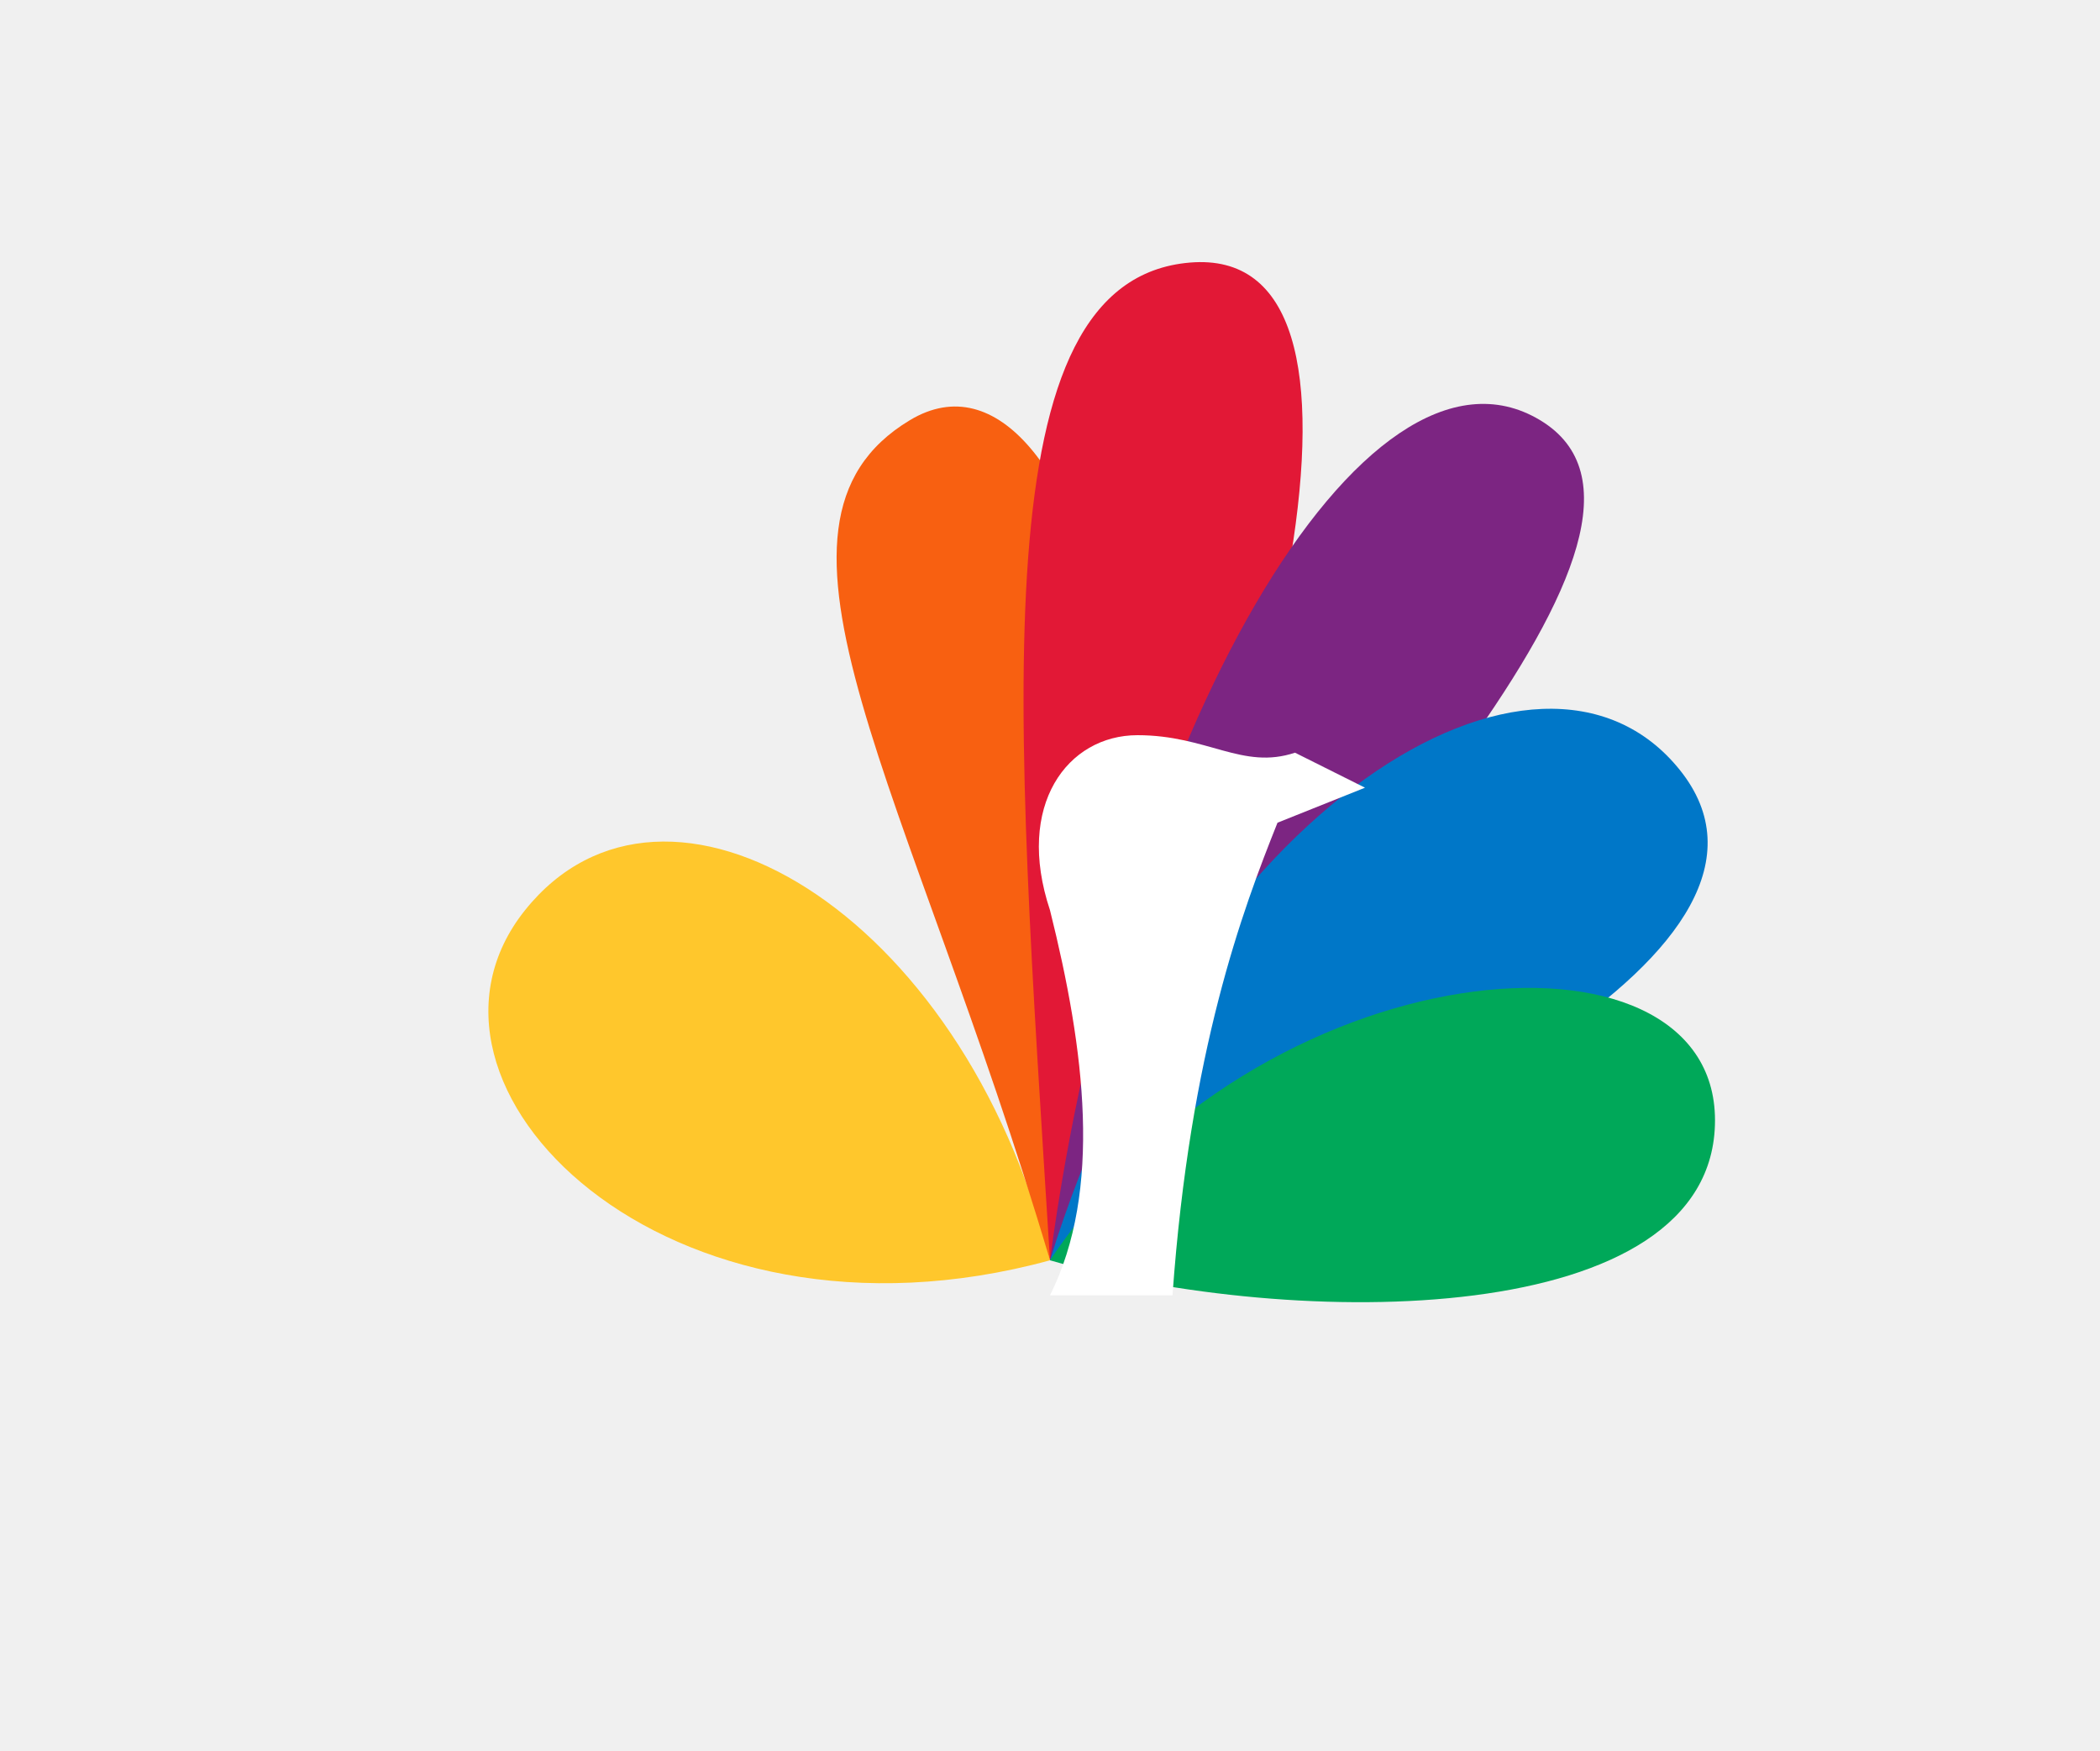
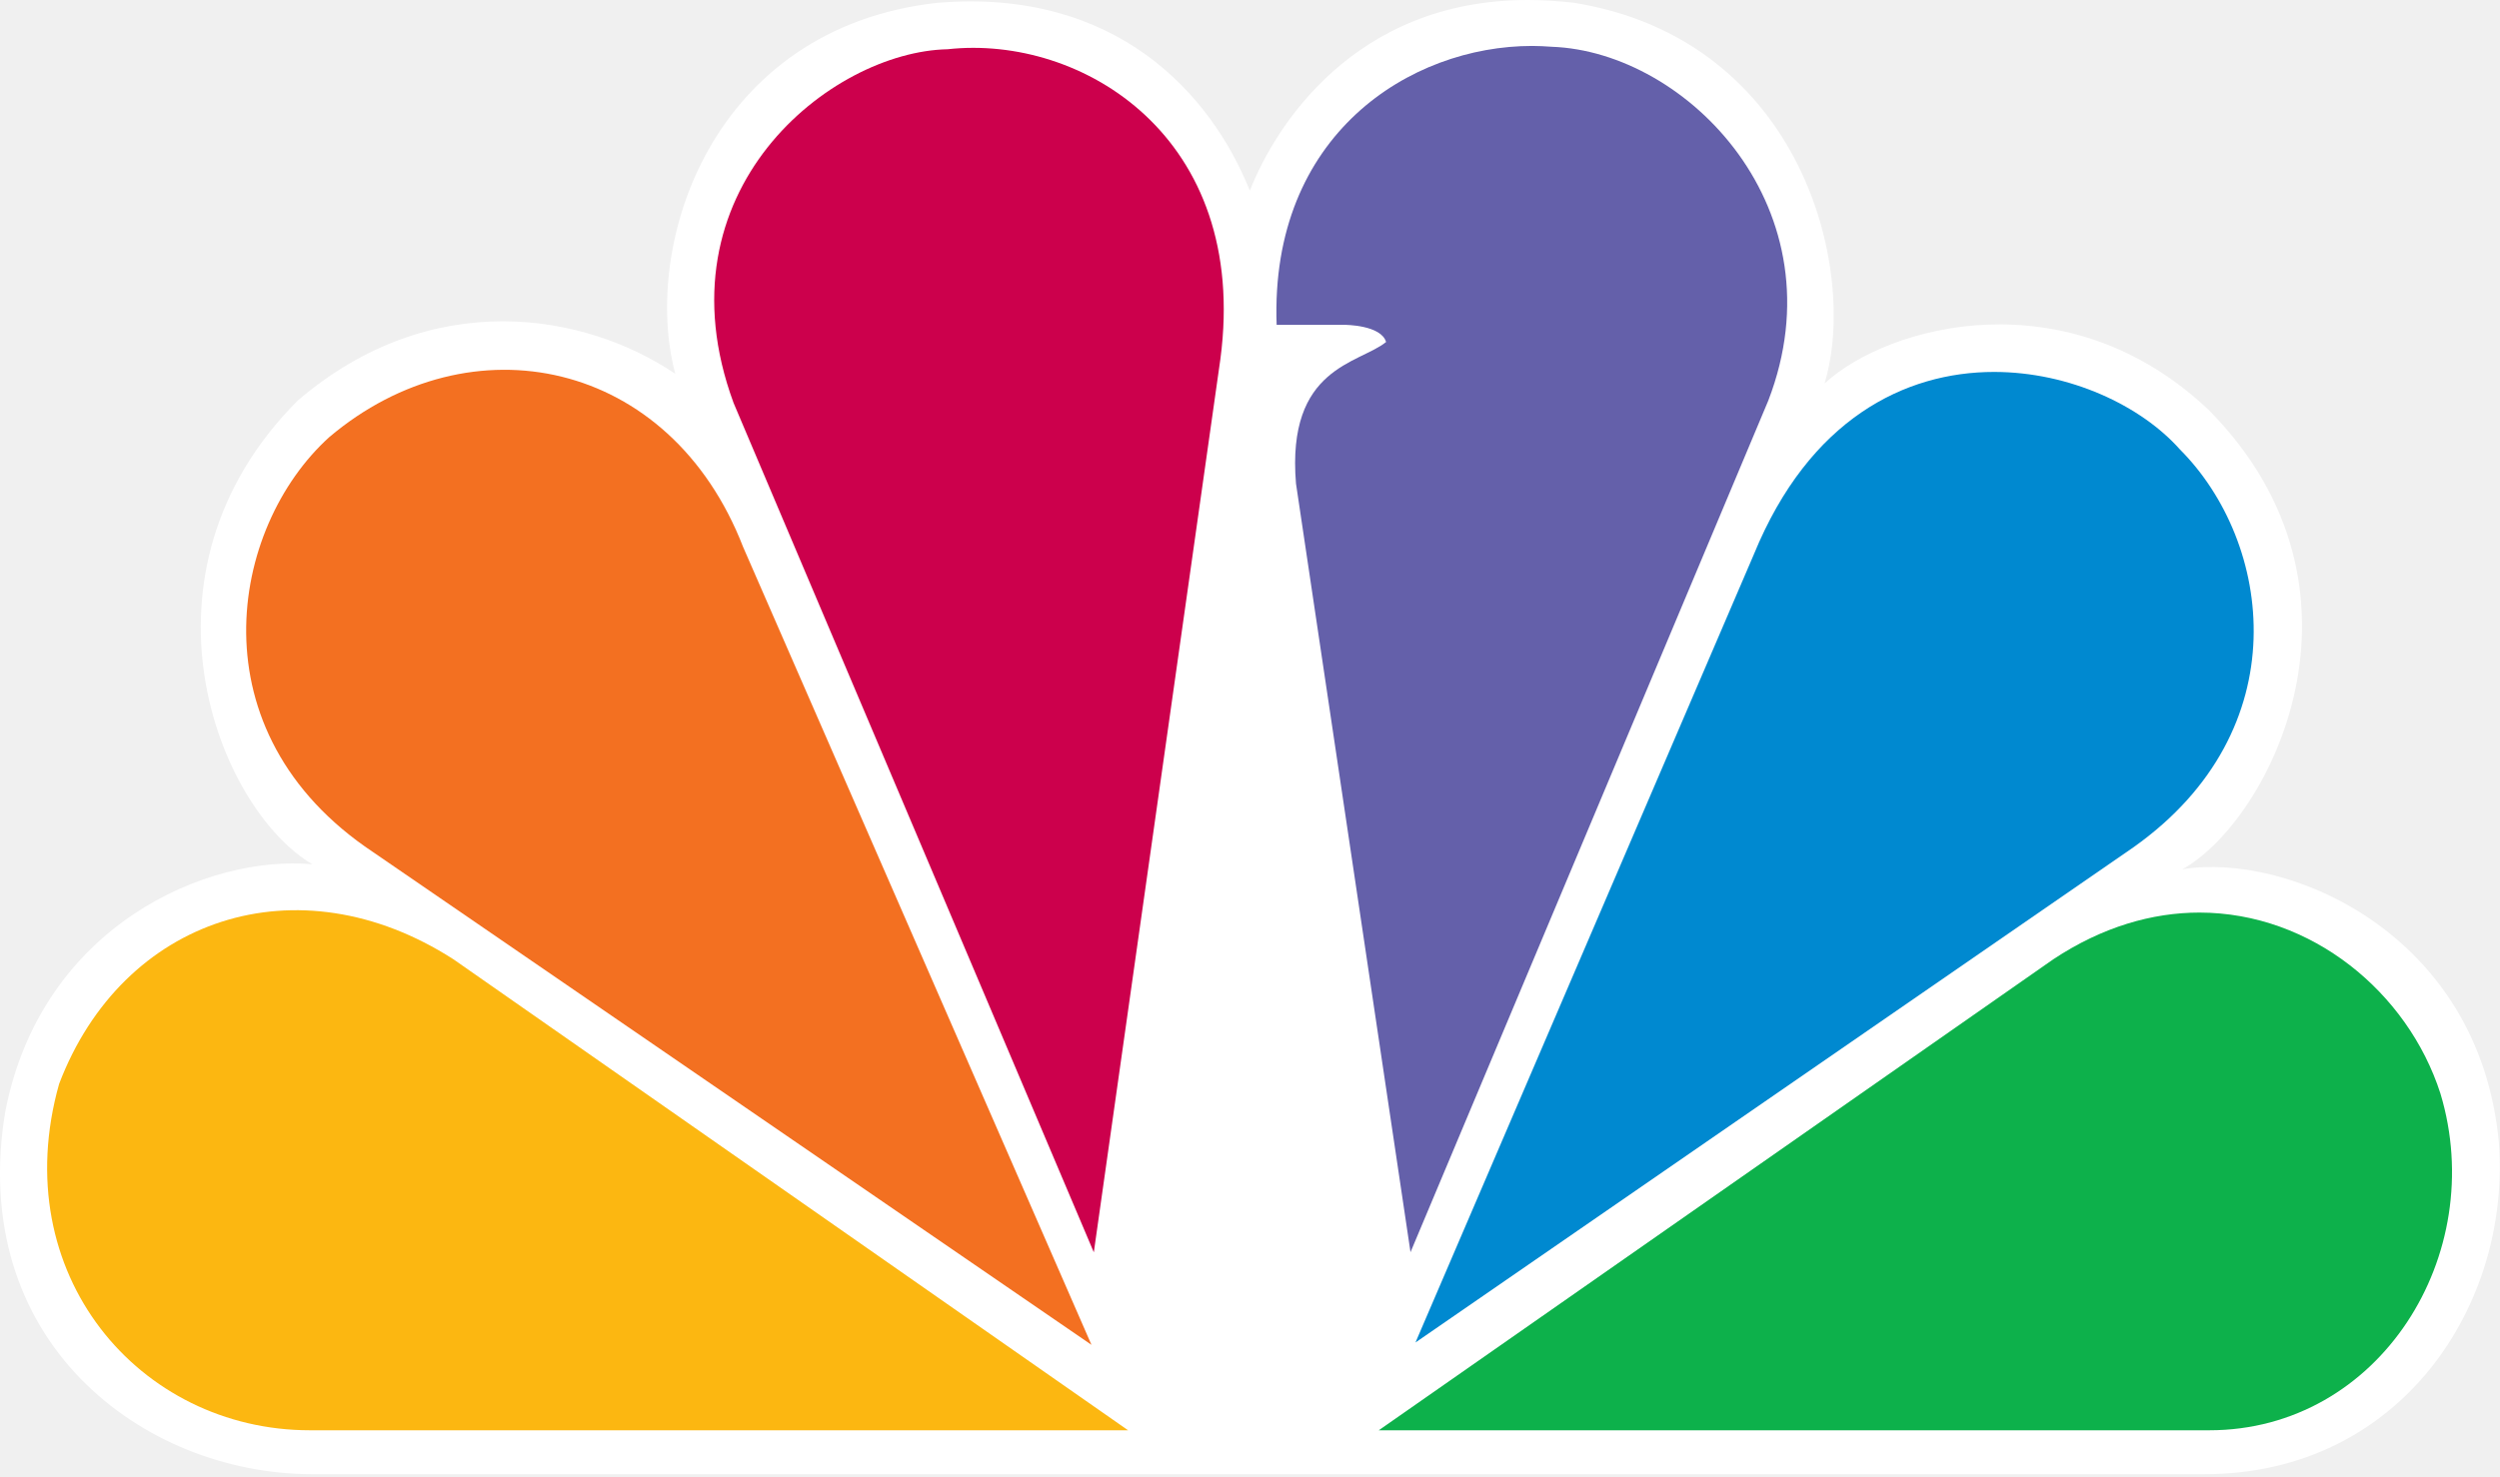
- <svg xmlns="http://www.w3.org/2000/svg" viewBox="0 0 120 100" width="100%" height="100%">
-   <path d="M 60 72 C 55 52 38 42 30 52 C 22 62 38 78 60 72 Z" fill="#FFC72C" />
-   <path d="M 60 72 C 52 45 42 30 52 24 C 62 18 70 48 60 72 Z" fill="#F86011" />
-   <path d="M 60 72 C 58 40 56 16 68 15 C 80 14 74 42 60 72 Z" fill="#E21836" />
-   <path d="M 60 72 C 64 42 78 18 88 24 C 98 30 76 52 60 72 Z" fill="#7C2582" />
-   <path d="M 60 72 C 68 46 88 34 96 44 C 104 54 80 66 60 72 Z" fill="#0077C8" />
-   <path d="M 60 72 C 72 54 98 52 98 64 C 98 76 74 76 60 72 Z" fill="#00A859" />
-   <path d="M 60 74 C 63 68 62 60 60 52 C 58 46 61 42 65 42 C 69 42 71 44 74 43 L 78 45 L 73 47 C 71 52 68 60 67 74 Z" fill="#FFFFFF" />
+ <svg xmlns="http://www.w3.org/2000/svg" viewBox="0 0 567 335" width="100%" height="100%">
+   <path fill="#FFFFFF" d="M283.575,43.267c-8.844-22.077-30.385-45.92-70.727-42.645 c-51.391,5.587-67.406,54.837-59.641,84.219c-20.467-13.86-55.272-19.955-85.651,6.067c-39.223,39.319-18.243,92.492,3.319,105.247 c-23.764-2.201-61.321,13.857-69.63,55.861c-8.839,52.152,30.918,82.555,69.63,82.555h429.281c44.766,0,69.605-38.727,66.818-75.25 c-4.393-47.667-48.012-65.956-71.805-62.038c19.879-11.09,46.43-63.189,6.059-104.146c-32.045-30.48-72.898-19.391-87.262-6.096 c7.744-25.463-4.953-78.098-56.93-86.424C353.446,0.215,349.987,0,346.69,0C307.012,0.004,289.173,29.007,283.575,43.267" />
+   <path fill="#fcb711" d="M70.316,324.607h185.638L102.89,217.72 c-35.36-22.72-75.123-9.426-89.477,28.276C1.246,289.156,31.625,324.607,70.316,324.607" />
+   <path fill="#f37021" d="M74.707,99.207c-22.665,20.517-30.914,67.005,9.943,94.181 l162.993,111.825l-79.031-181.059C152.052,81.428,106.748,72.111,74.707,99.207" />
+   <path fill="#cc004c" d="M215.012,11.176c-26.494,0.539-66.277,32.09-48.572,80.268 l81.736,192.771l28.723-202.758C283.546,31.076,245.419,7.819,215.012,11.176" />
+   <path fill="#6460aa" d="M289.657,73.725h15.455c0,0,8.254,0,9.377,3.893 c-6.082,4.967-22.639,5.589-20.441,32.121l25.984,174.45l81.18-193.278c16.605-43.155-18.25-79.196-49.168-80.298 c-1.443-0.104-2.893-0.188-4.391-0.188C319.901,10.424,288.1,30.592,289.657,73.725" />
+   <path fill="#0089d0" d="M397.944,125.795l-76.785,178.886l162.947-112.415 c37.561-26.642,31.502-69.236,10.477-90.289c-8.814-9.909-24.998-17.564-42.143-17.564 C432.186,84.41,410.509,95.153,397.944,125.795" />
+   <path fill="#0db14b" d="M465.862,217.72L312.835,324.607h188.418 c38.656,0,63.498-39.859,52.455-76.434c-7.396-22.989-29.279-41.036-54.678-41.062C488.339,207.116,477.001,210.336,465.862,217.72" />
</svg>
